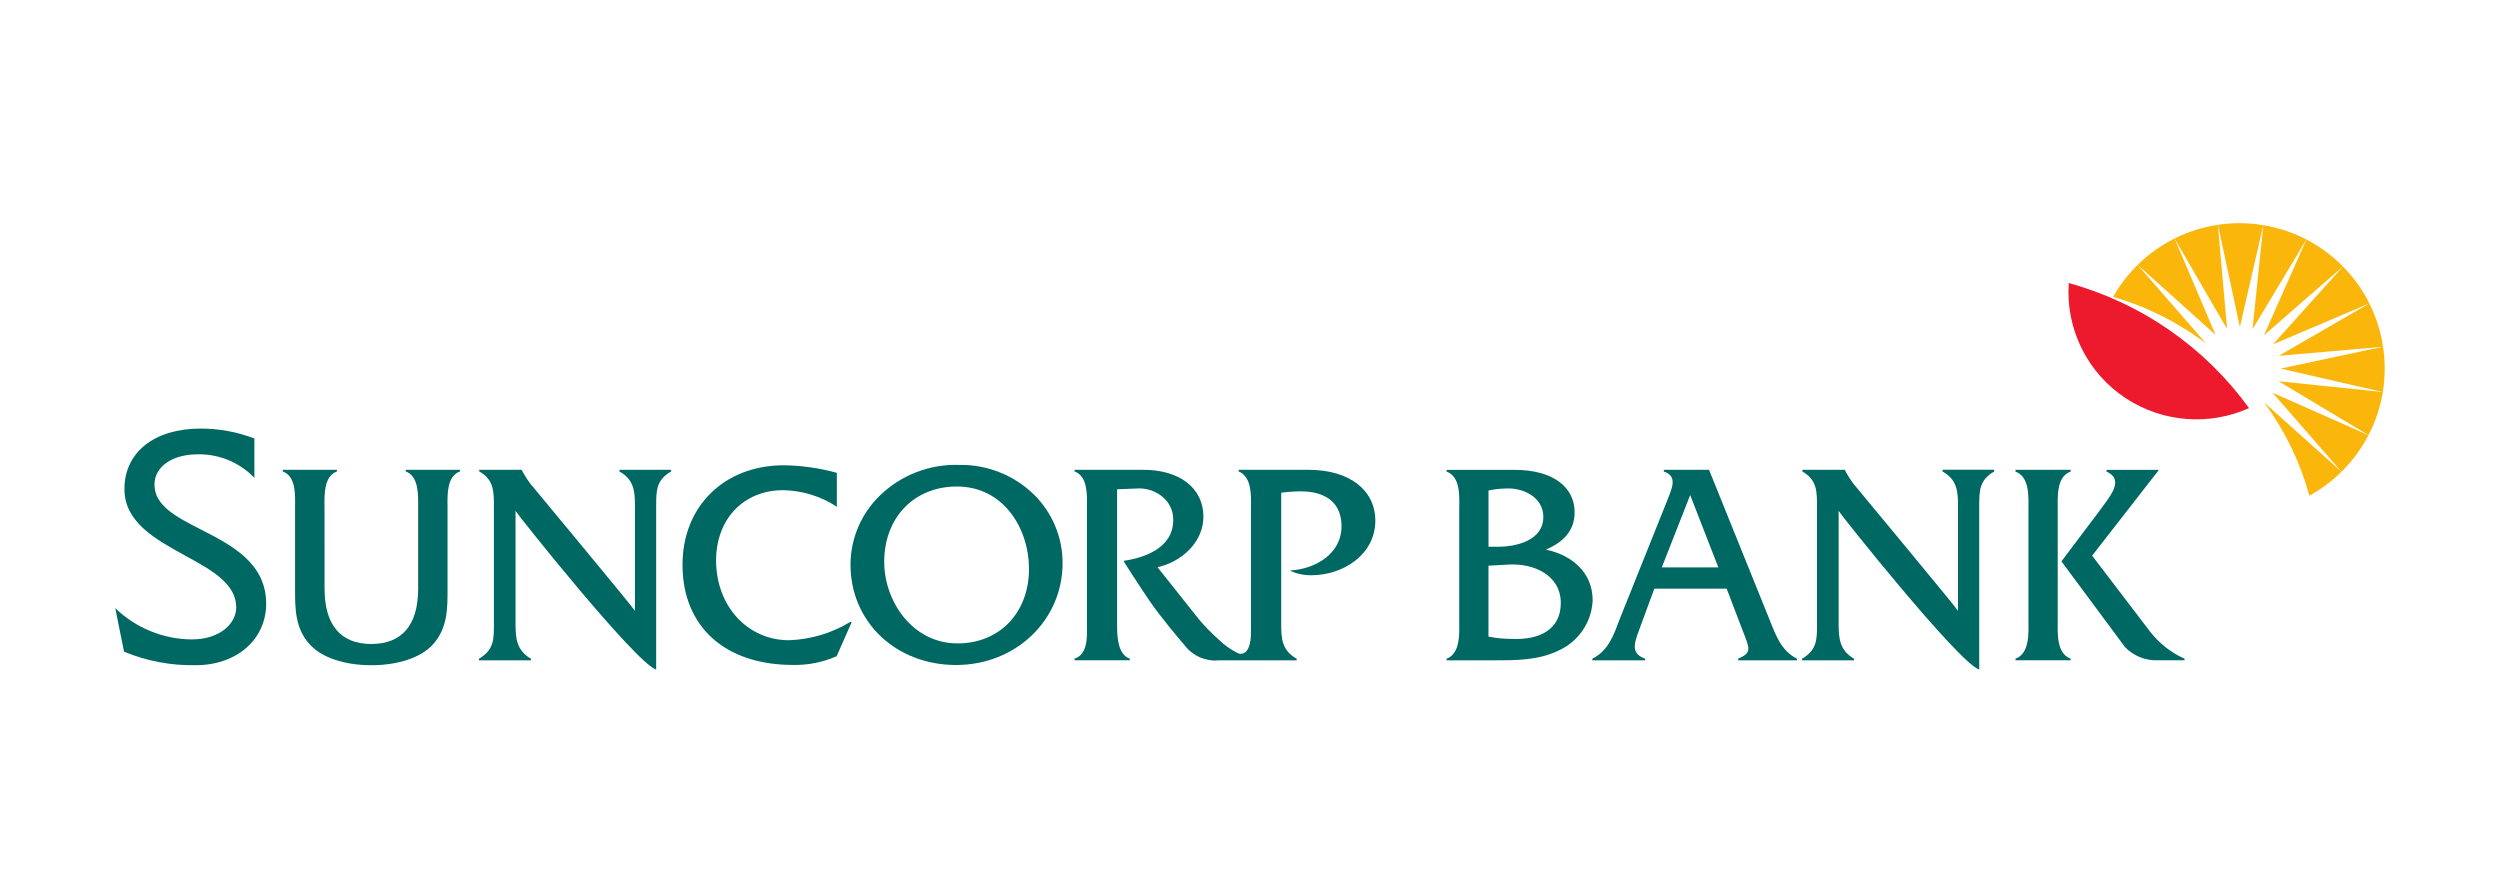
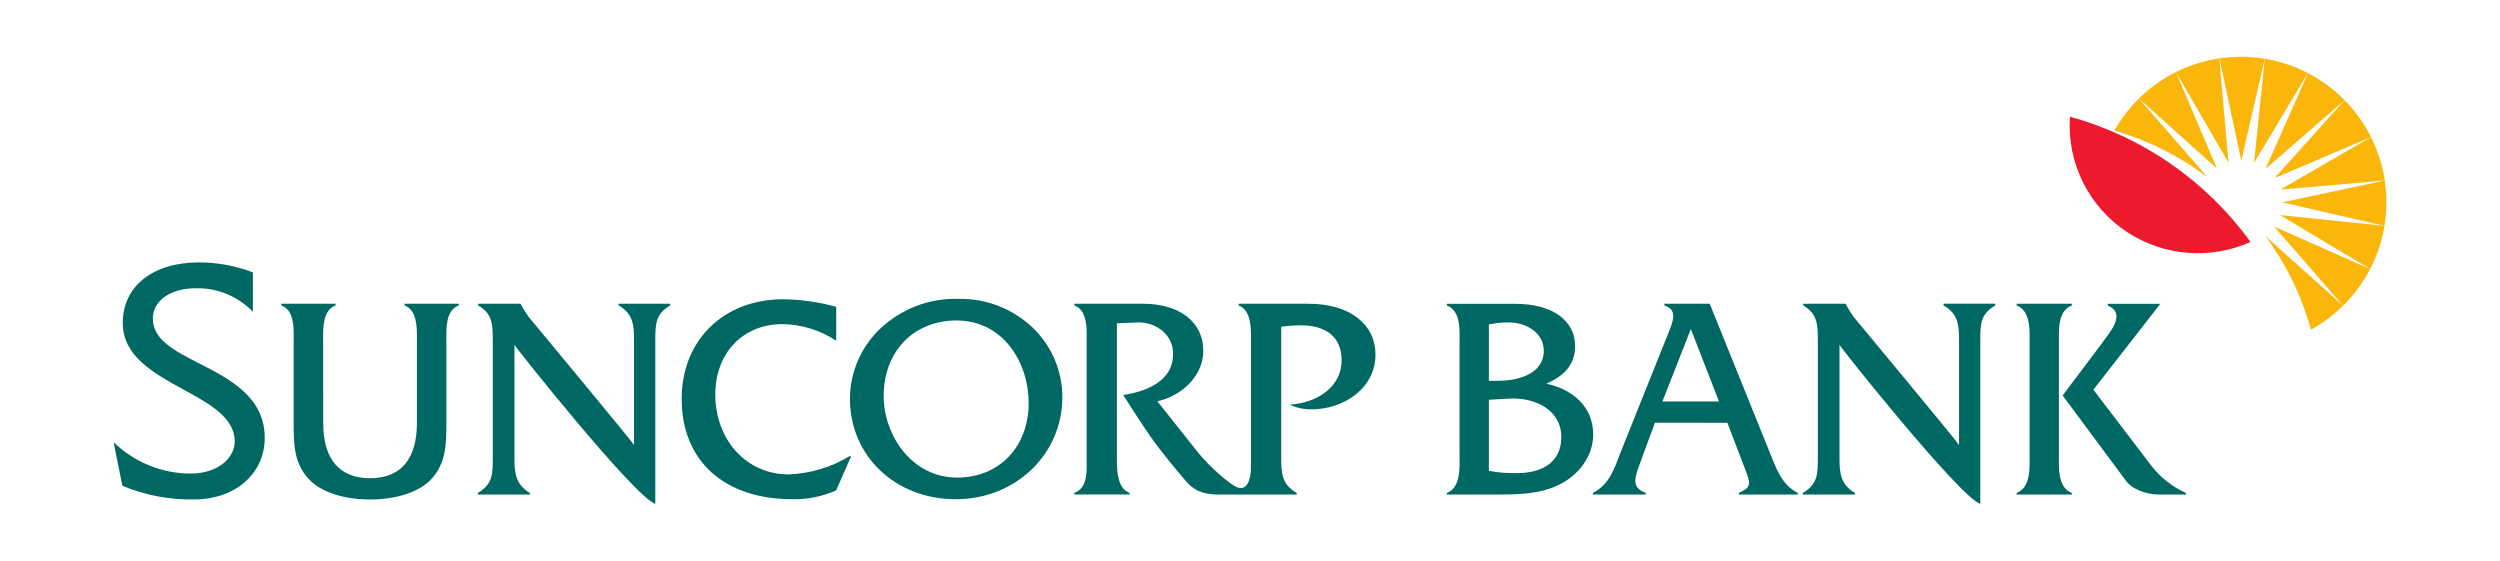
- <svg xmlns="http://www.w3.org/2000/svg" viewBox="0 0 280 100">
-   <path d="M250.614,25a15.3,15.3,0,0,0-2.2.177l2.451,11.456,2.624-11.417A16.078,16.078,0,0,0,250.614,25" style="fill:#fab60a" />
-   <path d="M253.492,25.218l-1.208,11.655,6.027-10.051a16.138,16.138,0,0,0-4.823-1.6" style="fill:#fab60a" />
-   <path d="M265.371,33.978a16.219,16.219,0,0,0-2.961-4.126l-7.832,8.714,10.793-4.588" style="fill:#fab60a" />
-   <path d="M243.553,26.708l5.881,10.148L248.4,25.181a16.326,16.326,0,0,0-4.847,1.525" style="fill:#fab60a" />
-   <path d="M266.9,38.833a16.032,16.032,0,0,0-1.536-4.848l-10.144,5.867,11.68-1.016" style="fill:#fab60a" />
-   <path d="M258.318,26.825l-4.75,10.718,8.84-7.695a16.331,16.331,0,0,0-4.09-3.023" style="fill:#fab60a" />
-   <path d="M239.417,29.665l8.724,7.841-4.588-10.794a16.283,16.283,0,0,0-4.136,2.953" style="fill:#fab60a" />
-   <path d="M265.266,48.74a16.014,16.014,0,0,0,1.608-4.829L255.2,42.7l10.064,6.032" style="fill:#fab60a" />
-   <path d="M266.906,38.833l-11.47,2.446,11.438,2.631a16.729,16.729,0,0,0,.211-2.853,17.409,17.409,0,0,0-.179-2.224" style="fill:#fab60a" />
-   <path d="M262.245,52.834a16.137,16.137,0,0,0,3.02-4.093l-10.729-4.753,7.709,8.846" style="fill:#fab60a" />
-   <path d="M258.651,55.516a16.124,16.124,0,0,0,3.594-2.684l-8.666-7.76a31.89,31.89,0,0,1,5.072,10.444" style="fill:#fab60a" />
-   <path d="M236.667,33.248a31.827,31.827,0,0,1,10.426,5.236l-7.674-8.815a16.417,16.417,0,0,0-2.752,3.579" style="fill:#fab60a" />
-   <path d="M231.7,31.7a14.256,14.256,0,0,0,6.454,12.948,14.429,14.429,0,0,0,13.74,1.061A37.088,37.088,0,0,0,231.7,31.7" style="fill:#ed192d" />
-   <path d="M69.376,52.8c1.632.924,1.737,2.2,1.737,3.877V68.412c0-.137-11.744-14.274-11.744-14.274a11.752,11.752,0,0,1-.945-1.517H53.679V52.8c1.66.953,1.638,2.246,1.638,4.035V69.818c0,1.791.022,2.956-1.672,3.959v.179h5.818v-.179c-1.618-.953-1.723-2.268-1.723-3.959v-12.6c0,.134,13.38,16.971,15.751,17.781V56.679c0-1.776.027-2.923,1.673-3.877v-.183H69.376Z" style="fill:#006862" />
-   <path d="M217.562,52.808c1.63.923,1.734,2.194,1.734,3.876V68.413c0-.137-11.74-14.27-11.74-14.27a11.321,11.321,0,0,1-.944-1.525h-4.745l0,.192c1.66.953,1.638,2.246,1.638,4.033V69.82c0,1.791.022,2.954-1.673,3.957v.181h5.818v-.181c-1.617-.949-1.722-2.266-1.722-3.957v-12.6c0,.135,13.376,16.966,15.746,17.776V56.684c0-1.779.027-2.923,1.673-3.876v-.2h-5.783Z" style="fill:#006862" />
-   <path d="M88.367,71.706c-4.649,0-8.165-3.834-8.165-8.932,0-4.648,3.087-7.873,7.509-7.873a11.251,11.251,0,0,1,6.014,1.856v-3.8a23.494,23.494,0,0,0-5.918-.846c-6.691,0-11.366,4.581-11.366,11.151,0,6.9,4.734,11.21,12.368,11.21a11.431,11.431,0,0,0,4.9-.981l1.686-3.83-.185.008A14.138,14.138,0,0,1,88.367,71.706Z" style="fill:#006862" />
-   <path d="M115.813,55.4a11.723,11.723,0,0,0-8.4-3.33,12.185,12.185,0,0,0-8.828,3.393,10.811,10.811,0,0,0-3.329,7.773c0,6.413,5.083,11.244,11.819,11.244,6.7,0,11.936-5.02,11.936-11.42a10.761,10.761,0,0,0-3.2-7.661Zm-8.564,16.661h0c-5.072,0-8.217-4.74-8.217-9.135,0-4.964,3.348-8.437,8.146-8.437,5.246,0,8.07,4.744,8.07,9.214C115.248,68.624,111.955,72.062,107.249,72.062Z" style="fill:#006862" />
-   <path d="M45.444,52.8c1.431.537,1.4,2.522,1.389,3.962v9.171c0,4.122-1.85,6.193-5.25,6.193-3.377,0-5.232-2.071-5.232-6.193l-.006-9.171c-.021-1.44-.053-3.425,1.39-3.962v-.183H31.666V52.8c1.448.535,1.4,2.478,1.382,3.913v9.22c0,2.224-.01,4.452,1.668,6.265,1.315,1.448,3.876,2.307,6.87,2.307s5.563-.86,6.882-2.307c1.661-1.813,1.661-4.04,1.657-6.265v-9.22c-.021-1.435-.057-3.378,1.391-3.913v-.183H45.444Z" style="fill:#006862" />
-   <polygon points="41.586 74.509 41.586 74.509 41.583 74.509 41.586 74.509" style="fill:#006862" />
-   <path d="M22.512,59.312C19.7,57.874,17.3,56.632,17.3,54.265c0-1.989,1.986-3.38,4.838-3.38a8.53,8.53,0,0,1,6.354,2.637v-4.41A16.755,16.755,0,0,0,22.461,48c-5.172,0-8.525,2.654-8.525,6.776,0,3.711,3.438,5.6,6.791,7.446,2.936,1.6,5.73,3.134,5.732,5.814,0,1.726-1.744,3.578-4.975,3.578a12.416,12.416,0,0,1-8.57-3.5c.086.45.334,1.686.334,1.686.333,1.675.593,2.91.645,3.185A19.806,19.806,0,0,0,21.957,74.5c4.55,0,7.854-2.891,7.854-6.877C29.811,63.062,25.943,61.057,22.512,59.312Z" style="fill:#006862" />
-   <path d="M146.576,52.619l0,0h-7.845V52.8c1.428.581,1.4,2.545,1.379,3.992V69.828c0,.355.012.753-.014,1.136h.011s.045,2.517-1.349,2.243a8.13,8.13,0,0,1-2.274-1.588,22.141,22.141,0,0,1-2.2-2.248l-4.638-5.839c.222-.052.448-.117.675-.191,2.3-.741,4.46-2.772,4.46-5.474,0-3.187-2.64-5.248-6.723-5.248h-7.706V52.8c1.44.536,1.412,2.5,1.383,3.94V70.086c.029,1.432.057,3.183-1.383,3.686v.179h6.187v-.179c-1.306-.46-1.423-2.312-1.423-3.686V54.8c.759-.036.889-.038,2.148-.086a4.1,4.1,0,0,1,3.113,1.08,3.281,3.281,0,0,1,1.023,2.455c0,3.256-3.477,4.257-5.544,4.566v.055s1.856,2.938,2.969,4.535c1.055,1.54,2.957,3.822,3.9,4.925A4.281,4.281,0,0,0,136.5,73.96h8.731v-.179c-1.653-.941-1.736-2.209-1.736-3.95V55.185a17.78,17.78,0,0,1,2.212-.154c1.692,0,4.543.508,4.543,3.936,0,3.011-2.859,4.749-5.708,4.924v.052c.117.056.224.089.352.147a5.489,5.489,0,0,0,1.986.338c3.5,0,7.156-2.276,7.156-6.119C154.031,54.864,151.1,52.619,146.576,52.619Z" style="fill:#006862" />
-   <path d="M198.112,69.21l-6.7-16.594h-5.066v.2c1.544.48.932,1.831.483,2.986l-5.37,13.408c-.707,1.833-1.255,3.632-3.117,4.566v.179h5.914v-.179c-1.542-.578-1.318-1.511-.642-3.31l1.672-4.535h8.1l1.734,4.536c.868,2.248,1.126,2.6-.449,3.31v.179h6.589v-.179C199.43,72.842,198.852,71.043,198.112,69.21ZM186.12,63.549l3.182-8.1,3.152,8.1Z" style="fill:#006862" />
-   <path d="M230.465,69.337V57.218c0-1.447-.195-3.828,1.447-4.4v-.2h-6.173v.2c1.638.61,1.447,2.956,1.447,4.4V69.337c0,1.446.192,3.827-1.447,4.437v.178h6.173v-.178C230.27,73.164,230.465,70.817,230.465,69.337Z" style="fill:#006862" />
-   <path d="M240.818,70.753l-6.5-8.52,7.485-9.61h-5.875v.19c2.15.964.224,2.956-.837,4.469l-4.212,5.591,7.136,9.619a4.857,4.857,0,0,0,3.636,1.461h3.02v-.178A10.109,10.109,0,0,1,240.818,70.753Z" style="fill:#006862" />
-   <path d="M173.144,61.559c1.833-.8,3.214-2.021,3.214-4.181,0-2.862-2.476-4.754-6.719-4.754h-7.62v.191c1.639.61,1.416,2.957,1.416,4.4V69.34c0,1.48.192,3.829-1.416,4.437v.18h5.3c2.413,0,4.952.012,7.2-1.081a6.466,6.466,0,0,0,3.858-5.627C178.383,64.1,176.037,62.169,173.144,61.559Zm-6.43-6.624a10.037,10.037,0,0,1,2.151-.227c1.729-.044,3.988.967,3.988,3.184,0,2.637-2.991,3.342-5.078,3.342h-1.061Zm2.795,16.621h0a13.594,13.594,0,0,1-2.8-.257V63.357l2.25-.127c2.828-.162,5.85,1.188,5.85,4.307C174.814,70.592,172.3,71.658,169.509,71.556Z" style="fill:#006862" />
+ <svg xmlns="http://www.w3.org/2000/svg" viewBox="0 0 440 98.68">
+   <path d="M394.077,10a24.306,24.306,0,0,0-3.465.279l3.858,18.029,4.128-17.97A25.379,25.379,0,0,0,394.077,10" style="fill:#fab60a" />
+   <path d="M398.605,10.338l-1.9,18.341,9.485-15.817a25.4,25.4,0,0,0-7.588-2.524" style="fill:#fab60a" />
+   <path d="M417.3,24.124a25.581,25.581,0,0,0-4.659-6.494L400.315,31.343,417.3,24.124" style="fill:#fab60a" />
+   <path d="M382.964,12.683l9.256,15.969-1.627-18.373a25.706,25.706,0,0,0-7.629,2.4" style="fill:#fab60a" />
+   <path d="M419.713,31.764a25.242,25.242,0,0,0-2.417-7.63l-15.964,9.234,18.381-1.6" style="fill:#fab60a" />
+   <path d="M406.2,12.866l-7.474,16.867,13.911-12.109a25.7,25.7,0,0,0-6.437-4.758" style="fill:#fab60a" />
+   <path d="M376.456,17.336l13.728,12.34-7.22-16.988a25.632,25.632,0,0,0-6.508,4.648" style="fill:#fab60a" />
+   <path d="M417.135,47.355a25.2,25.2,0,0,0,2.53-7.6l-18.369-1.9,15.839,9.494" style="fill:#fab60a" />
+   <path d="M419.715,31.764l-18.05,3.849,18,4.14a26.34,26.34,0,0,0,.332-4.49,27.453,27.453,0,0,0-.282-3.5" style="fill:#fab60a" />
+   <path d="M412.381,53.8a25.416,25.416,0,0,0,4.752-6.44l-16.884-7.483L412.381,53.8" style="fill:#fab60a" />
+   <path d="M406.725,58.018a25.341,25.341,0,0,0,5.656-4.223L398.742,41.582a50.184,50.184,0,0,1,7.983,16.436" style="fill:#fab60a" />
+   <path d="M372.127,22.975a50.119,50.119,0,0,1,16.409,8.239L376.458,17.342a25.885,25.885,0,0,0-4.331,5.633" style="fill:#fab60a" />
+   <path d="M364.313,20.539A22.433,22.433,0,0,0,374.47,40.915a22.706,22.706,0,0,0,21.622,1.67,58.359,58.359,0,0,0-31.779-22.046" style="fill:#ed192d" />
+   <path d="M84.153,53.75c2.613,1.5,2.578,3.535,2.578,6.351V80.526c0,2.819.035,4.652-2.632,6.231v.281h9.157v-.281c-2.546-1.5-2.712-3.57-2.712-6.231V60.7c.007.211,21.056,26.707,24.788,27.982V59.848c0-2.794.043-4.6,2.633-6.1v-.288h-9.109v.288c2.569,1.453,2.734,3.453,2.734,6.1V78.314c0-.216-18.482-22.464-18.482-22.464a18.4,18.4,0,0,1-1.488-2.388H84.153" style="fill:#006862" />
+   <path d="M317.358,53.76c2.613,1.5,2.578,3.535,2.578,6.347V80.529c0,2.819.035,4.649-2.632,6.228v.284h9.155v-.284c-2.544-1.494-2.709-3.567-2.709-6.228V60.706c.006.213,21.049,26.7,24.78,27.975V59.857c0-2.8.042-4.6,2.632-6.1v-.308h-9.1v.308c2.564,1.453,2.729,3.453,2.729,6.1V78.315c0-.215-18.476-22.457-18.476-22.457a17.844,17.844,0,0,1-1.486-2.4h-7.467" style="fill:#006862" />
+   <path d="M149.513,80.292a22.224,22.224,0,0,1-10.77,3.2c-7.316,0-12.849-6.033-12.849-14.057,0-7.314,4.858-12.39,11.817-12.39a17.724,17.724,0,0,1,9.464,2.921V54a37.02,37.02,0,0,0-9.313-1.331c-10.53,0-17.888,7.209-17.888,17.548,0,10.865,7.451,17.642,19.465,17.642a17.98,17.98,0,0,0,7.713-1.543l2.653-6.028" style="fill:#006862" />
+   <path d="M168.458,84.056c-7.982,0-12.932-7.46-12.932-14.376,0-7.812,5.269-13.278,12.821-13.278,8.256,0,12.7,7.466,12.7,14.5,0,7.745-5.183,13.156-12.589,13.156m13.477-26.221A18.451,18.451,0,0,0,168.722,52.6a19.175,19.175,0,0,0-13.892,5.337,17.009,17.009,0,0,0-5.24,12.233c0,10.091,8,17.694,18.6,17.694,10.548,0,18.785-7.9,18.785-17.972a16.939,16.939,0,0,0-5.044-12.056" style="fill:#006862" />
+   <path d="M65.118,87.909c4.732,0,8.758-1.353,10.835-3.631,2.614-2.853,2.614-6.358,2.607-9.859V59.908c-.033-2.258-.089-5.315,2.189-6.158v-.288H71.193v.288c2.252.846,2.208,3.969,2.186,6.236V74.419c0,6.486-2.911,9.745-8.261,9.745-5.315,0-8.234-3.259-8.234-9.745l-.01-14.433c-.033-2.267-.083-5.39,2.188-6.236v-.288H49.51v.288c2.279.843,2.209,3.9,2.175,6.158l0,14.511c0,3.5-.016,7.006,2.625,9.859,2.07,2.278,6.1,3.631,10.812,3.631" style="fill:#006862" />
+   <path d="M41.317,77.72c0-4.22-4.4-6.633-9.022-9.155-5.277-2.9-10.686-5.877-10.686-11.718,0-6.487,5.276-10.663,13.415-10.663a26.384,26.384,0,0,1,9.484,1.756v6.94a13.434,13.434,0,0,0-10-4.15c-4.488,0-7.614,2.19-7.614,5.319,0,3.726,3.781,5.68,8.21,7.944,5.4,2.745,11.488,5.9,11.488,13.08,0,6.273-5.2,10.823-12.361,10.823A31.156,31.156,0,0,1,21.541,85.5c-.083-.433-.492-2.376-1.016-5.012,0,0-.39-1.945-.525-2.654a19.54,19.54,0,0,0,13.487,5.516c5.086,0,7.83-2.916,7.83-5.633" style="fill:#006862" />
+   <path d="M230.345,53.462H218v.288c2.246.915,2.2,4.005,2.17,6.283V80.541c0,.559.018,1.185-.022,1.788h.017s.071,3.961-2.123,3.531c-.844-.167-2.592-1.628-3.579-2.5A34.928,34.928,0,0,1,211,79.823l-7.3-9.19c.35-.081.705-.184,1.062-.3,3.617-1.167,7.019-4.362,7.019-8.614,0-5.016-4.155-8.259-10.579-8.259H189.074v.288c2.266.843,2.222,3.936,2.177,6.2v21c.045,2.254.089,5.009-2.177,5.8v.282h9.736v-.282c-2.055-.724-2.239-3.638-2.239-5.8V56.9c1.195-.058,1.4-.06,3.38-.136a6.457,6.457,0,0,1,4.9,1.7,5.161,5.161,0,0,1,1.609,3.863c0,5.124-5.471,6.7-8.724,7.185v.081s2.921,4.623,4.673,7.136c1.66,2.423,4.652,6.015,6.138,7.751,1.484,1.841,3.173,2.561,5.936,2.561h13.74v-.282c-2.6-1.481-2.732-3.477-2.732-6.216V57.5a28.221,28.221,0,0,1,3.482-.242c2.662,0,7.15.8,7.15,6.194,0,4.739-4.5,7.474-8.984,7.749v.082c.185.088.353.14.554.231a8.616,8.616,0,0,0,3.126.533c5.515,0,11.262-3.583,11.262-9.63,0-5.421-4.621-8.954-11.733-8.954" style="fill:#006862" />
+   <path d="M297.588,57.911,292.58,70.66h9.968Zm-6.322,16.494-2.631,7.137c-1.064,2.832-1.416,4.3,1.01,5.209v.282h-9.307v-.282c2.931-1.469,3.793-4.3,4.906-7.185l8.45-21.1c.707-1.819,1.67-3.944-.76-4.7v-.311h7.973l10.546,26.114c1.164,2.884,2.074,5.716,4.956,7.185v.282H306.04v-.282c2.479-1.111,2.072-1.67.707-5.209l-2.729-7.137" style="fill:#006862" />
+   <path d="M369.653,60.8c1.668-2.38,4.7-5.516,1.316-7.032v-.3h9.246L368.436,68.589,378.66,82a15.905,15.905,0,0,0,6.068,4.756v.281h-4.753c-2.482,0-4.806-1.09-5.721-2.3L363.024,69.6Zm-12.446-.1c0-2.278.3-5.97-2.278-6.93v-.311h9.715v.311c-2.583.906-2.276,4.652-2.276,6.93V79.769c0,2.329-.307,6.023,2.276,6.982v.281h-9.715v-.281c2.581-.959,2.278-4.706,2.278-6.982" style="fill:#006862" />
+   <path d="M266.439,83.261c4.387.161,8.349-1.517,8.349-6.325,0-4.909-4.756-7.032-9.207-6.778l-3.541.2v12.5a21.389,21.389,0,0,0,4.4.405M263.71,67.017c3.285,0,7.992-1.11,7.992-5.26,0-3.489-3.555-5.08-6.276-5.01a15.906,15.906,0,0,0-3.386.357v9.913ZM256.88,60.7c0-2.275.351-5.97-2.229-6.93v-.3h11.992c6.677,0,10.575,2.977,10.575,7.481,0,3.4-2.174,5.314-5.058,6.581,4.552.96,8.244,4,8.244,8.954,0,3.894-2.68,7.237-6.071,8.856-3.541,1.72-7.537,1.7-11.334,1.7h-8.348v-.282c2.531-.958,2.229-4.654,2.229-6.984" style="fill:#006862" />
</svg>
